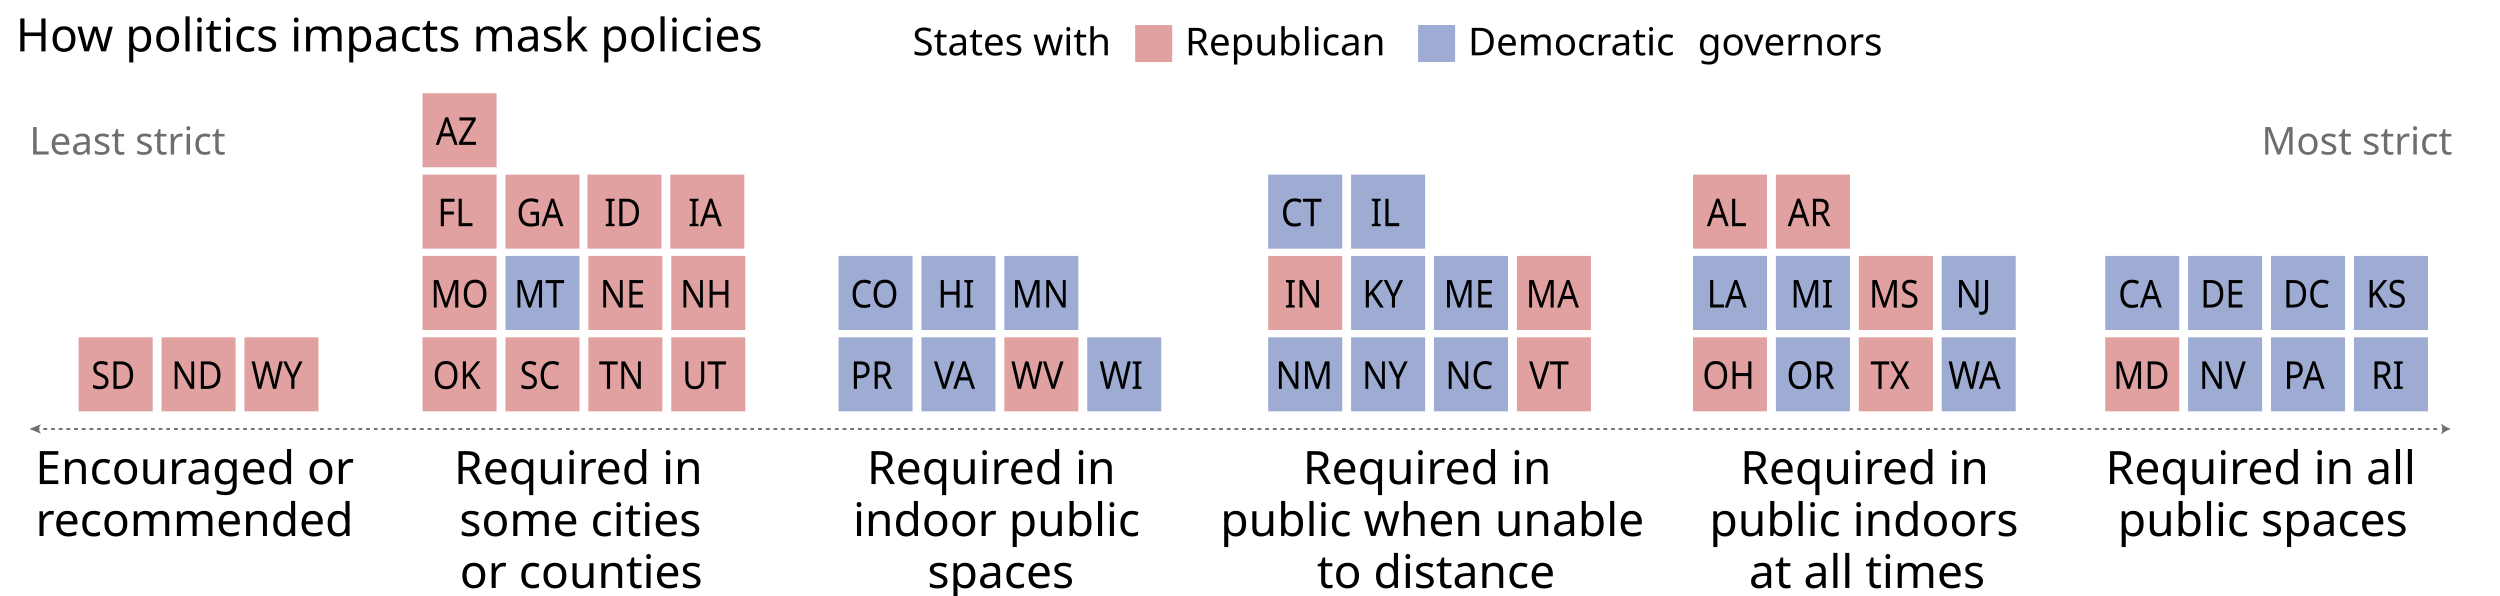
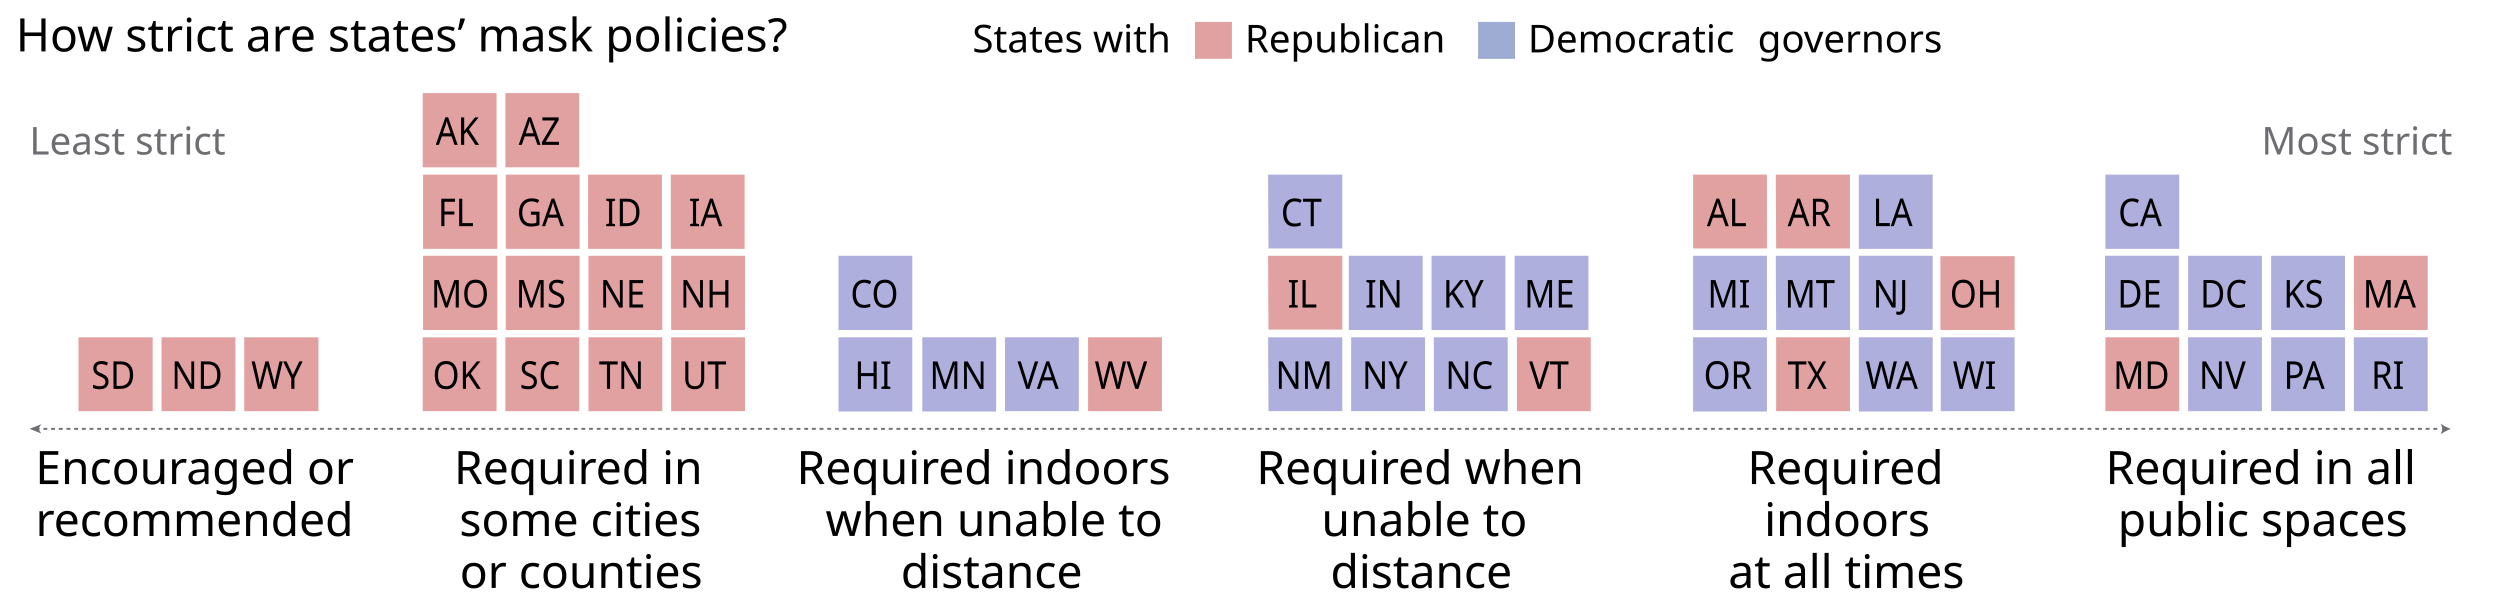
- <svg xmlns="http://www.w3.org/2000/svg" xmlns:xlink="http://www.w3.org/1999/xlink" viewBox="0 0 650 154.76">
-   <style>.L{font-size:10px}.M{opacity:.5}.N{font-family:IBMPlexSerif-Bold}.O{fill:#3d59a8}.P{fill:#c54343}.Q{font-size:12px}.R{font-family:IBMPlexSerif}.S{font-family:IBMPlexSerif-Light}.T{fill:#6d6e71}</style>
-   <text transform="translate(4.118 13.37)" font-family="IBMPlexSerif-SemiBold" class="Q">How politics impacts mask policies</text>
+ <svg xmlns="http://www.w3.org/2000/svg" xmlns:xlink="http://www.w3.org/1999/xlink" viewBox="0 0 650 154.8">
+   <style>.R{font-size:10px}.S{font-family:IBMPlexSerif-Bold}.T{opacity:.5}.U{fill:#c54343}.V{opacity:.4}.W{fill:#3636ad}.X{font-size:12px}.Y{font-family:IBMPlexSerif}.Z{font-family:IBMPlexSerif-Light}.a{fill:#6d6e71}.b{enable-background:new}</style>
+   <text transform="translate(4.118 13.37)" font-family="IBMPlexSerif-SemiBold" class="X">How strict are states’ mask policies?</text>
  <g fill="none" stroke="#6d6e71" stroke-width=".5" stroke-miterlimit="10">
-     <path d="M9.77 111.53h.5" />
-     <path d="M11.27 111.53H634.4" stroke-dasharray="0.999,0.999" />
-     <path d="M634.9 111.53h.5" />
+     <path d="M9.8 111.5h.5" />
+     <path d="M11.3,111.5h623.1" stroke-dasharray="0.999,0.999" />
+     <path d="M634.9 111.5h.5" />
  </g>
-   <g class="T">
-     <path d="M7.65 111.53l3 1.22-.7-1.22.7-1.22zm629.55 0c-.85.32-1.9.86-2.56 1.43l.52-1.43-.52-1.43c.65.57 1.7 1.1 2.56 1.43z" />
-     <text transform="translate(7.653 40.174)" class="L S">Least strict</text>
-     <text transform="translate(587.981 40.173)" class="L S">Most strict</text>
-   </g>
-   <text>
-     <tspan x="9.204" y="125.865" class="Q R">Encouraged or</tspan>
-     <tspan x="9.254" y="139.365" class="Q R">recommended</tspan>
-     <tspan x="118.055" y="125.865" class="Q R">Required in</tspan>
-     <tspan x="119.435" y="139.365" class="Q R">some cities</tspan>
-     <tspan x="119.555" y="152.865" class="Q R">or counties</tspan>
-     <tspan x="225.418" y="125.865" class="Q R">Required in </tspan>
-     <tspan x="221.798" y="139.365" class="Q R">indoor public</tspan>
-     <tspan x="241.138" y="152.865" class="Q R">spaces</tspan>
-     <tspan x="338.748" y="125.865" class="Q R">Required in </tspan>
-     <tspan x="317.278" y="139.365" class="Q R">public when unable</tspan>
-     <tspan x="342.398" y="152.865" class="Q R">to distance</tspan>
-     <tspan x="452.459" y="125.865" class="Q R">Required in</tspan>
-     <tspan x="444.449" y="139.365" class="Q R">public indoors</tspan>
-     <tspan x="454.739" y="152.865" class="Q R">at all times</tspan>
-     <tspan x="547.46" y="125.865" class="Q R">Required in all</tspan>
-     <tspan x="550.62" y="139.365" class="Q R">public spaces</tspan>
-   </text>
-   <path d="M20.44 87.7H39.7v19.25H20.44z" class="M P" />
-   <text transform="matrix(.894 0 0 1 23.7275 101.1087)" class="L N">SD</text>
-   <path d="M42 87.7h19.25v19.25H42z" class="M P" />
-   <text transform="matrix(.894 0 0 1 44.5575 101.1087)" class="L N">ND</text>
-   <path d="M63.55 87.7H82.8v19.25H63.55z" class="M P" />
-   <text transform="matrix(.894 0 0 1 65.3021 101.1087)" class="L N">WY</text>
-   <path d="M109.86 24.24h19.25V43.5h-19.25z" class="M P" />
-   <text transform="matrix(.894 0 0 1 113.2977 37.6597)" class="L N">AZ</text>
-   <use xlink:href="#B" class="M P" />
-   <text transform="matrix(.894 0 0 1 113.7447 58.8095)" class="L N">FL</text>
-   <use xlink:href="#B" x="21.56" class="M P" />
-   <text transform="matrix(.894 0 0 1 134.2885 58.8095)" class="L N">GA</text>
-   <use xlink:href="#B" x="42.87" class="M P" />
-   <text transform="matrix(.894 0 0 1 157.135 58.8093)" class="L N">ID</text>
-   <use xlink:href="#B" x="64.42" class="M P" />
-   <text transform="matrix(.894 0 0 1 178.944 58.8093)" class="L N">IA</text>
-   <use xlink:href="#C" class="M P" />
-   <text transform="matrix(.894 0 0 1 111.921 79.9591)" class="L N">MO</text>
-   <use xlink:href="#C" x="21.56" class="M O" />
-   <text transform="matrix(.894 0 0 1 133.6893 79.9591)" class="L N">MT</text>
-   <use xlink:href="#C" x="43.11" class="M P" />
-   <text transform="matrix(.894 0 0 1 155.9811 79.9591)" class="L N">NE</text>
-   <use xlink:href="#C" x="64.67" class="M P" />
-   <text transform="matrix(.894 0 0 1 176.8333 79.9589)" class="L N">NH</text>
-   <use xlink:href="#B" y="42.3" class="M P" />
-   <text transform="matrix(.894 0 0 1 112.4975 101.1087)" class="L N">OK</text>
-   <use xlink:href="#B" x="21.56" y="42.3" class="M P" />
-   <text transform="matrix(.894 0 0 1 135.1156 101.1087)" class="L N">SC</text>
-   <use xlink:href="#B" x="43.11" y="42.3" class="M P" />
-   <text transform="matrix(.894 0 0 1 155.722 101.1087)" class="L N">TN</text>
-   <use xlink:href="#B" x="64.67" y="42.3" class="M P" />
-   <text transform="matrix(.894 0 0 1 177.37 101.1087)" class="L N">UT</text>
-   <use xlink:href="#C" x="108.16" class="M O" />
-   <text transform="matrix(.894 0 0 1 221.1262 79.9591)" class="L N">CO</text>
-   <use xlink:href="#C" x="129.71" class="M O" />
-   <text transform="matrix(.894 0 0 1 243.7311 79.9591)" class="L N">HI</text>
-   <use xlink:href="#C" x="151.27" class="M O" />
-   <text transform="matrix(.894 0 0 1 263.0499 79.959)" class="L N">MN</text>
-   <use xlink:href="#B" x="108.16" y="42.3" class="M O" />
-   <text transform="matrix(.894 0 0 1 221.14 101.1087)" class="L N">PR</text>
-   <use xlink:href="#B" x="129.71" y="42.3" class="M O" />
-   <text transform="matrix(.894 0 0 1 242.8146 101.1087)" class="L N">VA</text>
-   <use xlink:href="#B" x="151.27" y="42.3" class="M P" />
-   <text transform="matrix(.894 0 0 1 262.8444 101.1087)" class="L N">WV</text>
-   <use xlink:href="#B" x="172.82" y="42.3" class="M O" />
-   <text transform="matrix(.894 0 0 1 285.8198 101.1087)" class="L N">WI</text>
-   <use xlink:href="#B" x="219.87" class="M O" />
-   <text transform="matrix(.894 0 0 1 333.0481 58.8093)" class="L N">CT</text>
-   <use xlink:href="#B" x="241.42" class="M O" />
-   <text transform="matrix(.894 0 0 1 356.3141 58.8093)" class="L N">IL</text>
-   <use xlink:href="#C" x="219.87" class="M P" />
-   <text transform="matrix(.894 0 0 1 333.9778 79.9591)" class="L N">IN</text>
-   <use xlink:href="#C" x="241.42" class="M O" />
-   <text transform="matrix(.894 0 0 1 354.2399 79.9591)" class="L N">KY</text>
-   <use xlink:href="#C" x="262.97" class="M O" />
-   <text transform="matrix(.894 0 0 1 375.3648 79.9591)" class="L N">ME</text>
-   <path d="M394.4 66.54h19.25V85.8H394.4z" class="M P" />
-   <text transform="matrix(.894 0 0 1 396.7221 79.9591)" class="L N">MA</text>
-   <use xlink:href="#B" x="219.87" y="42.3" class="M O" />
-   <text transform="matrix(.894 0 0 1 331.6487 101.1089)" class="L N">NM</text>
-   <use xlink:href="#B" x="241.42" y="42.3" class="M O" />
-   <text transform="matrix(.894 0 0 1 354.1418 101.1089)" class="L N">NY</text>
-   <use xlink:href="#B" x="262.97" y="42.3" class="M O" />
-   <text transform="matrix(.894 0 0 1 375.8077 101.1089)" class="L N">NC</text>
-   <path d="M394.4 87.7h19.25v19.25H394.4z" class="M P" />
-   <text transform="matrix(.894 0 0 1 397.5674 101.1089)" class="L N">VT</text>
-   <use xlink:href="#B" x="330.32" class="M P" />
-   <text transform="matrix(.894 0 0 1 443.7725 58.8093)" class="L N">AL</text>
-   <use xlink:href="#B" x="351.87" class="M P" />
-   <text transform="matrix(.894 0 0 1 464.7812 58.8093)" class="L N">AR</text>
-   <use xlink:href="#C" x="330.32" class="M O" />
-   <text transform="matrix(.894 0 0 1 443.7726 79.9591)" class="L N">LA</text>
-   <use xlink:href="#C" x="351.87" class="M O" />
-   <text transform="matrix(.894 0 0 1 465.5054 79.9591)" class="L N">MI</text>
-   <path d="M483.3 66.54h19.25V85.8H483.3z" class="M P" />
-   <text transform="matrix(.894 0 0 1 485.933 79.9591)" class="L N">MS</text>
-   <use xlink:href="#C" x="394.98" class="M O" />
-   <text transform="matrix(.894 0 0 1 508.4886 79.9591)" class="L N">NJ</text>
-   <use xlink:href="#B" x="330.32" y="42.3" class="M P" />
-   <text transform="matrix(.894 0 0 1 442.6192 101.1089)" class="L N">OH</text>
-   <use xlink:href="#B" x="351.87" y="42.3" class="M O" />
-   <text transform="matrix(.894 0 0 1 464.5044 101.1089)" class="L N">OR</text>
-   <path d="M483.3 87.7h19.25v19.25H483.3z" class="M P" />
-   <text transform="matrix(.894 0 0 1 486.3221 101.1089)" class="L N">TX</text>
-   <use xlink:href="#B" x="394.98" y="42.3" class="M O" />
-   <text transform="matrix(.894 0 0 1 506.5394 101.1089)" class="L N">WA</text>
-   <use xlink:href="#C" x="437.5" class="M O" />
-   <text transform="matrix(.894 0 0 1 550.7421 79.9594)" class="L N">CA</text>
-   <path d="M568.9 66.54h19.25V85.8H568.9z" class="M O" />
-   <text transform="matrix(.894 0 0 1 572.077 79.9594)" class="L N">DE</text>
-   <use xlink:href="#C" x="480.6" class="M O" />
-   <text transform="matrix(.894 0 0 1 593.5955 79.9594)" class="L N">DC</text>
-   <use xlink:href="#C" x="502.16" class="M O" />
-   <text transform="matrix(.894 0 0 1 615.2433 79.9594)" class="L N">KS</text>
-   <use xlink:href="#B" x="437.5" y="42.3" class="M P" />
-   <text transform="matrix(.894 0 0 1 549.437 101.1092)" class="L N">MD</text>
-   <path d="M568.9 87.7h19.25v19.25H568.9z" class="M O" />
-   <text transform="matrix(.894 0 0 1 571.7421 101.1092)" class="L N">NV</text>
-   <use xlink:href="#B" x="480.6" y="42.3" class="M O" />
-   <text transform="matrix(.894 0 0 1 593.761 101.1092)" class="L N">PA</text>
-   <use xlink:href="#B" x="502.16" y="42.3" class="M O" />
-   <text transform="matrix(.894 0 0 1 616.5084 101.1092)" class="L N">RI</text>
-   <text transform="translate(237.257 14.381)" class="L S">States with </text>
-   <path d="M295.14 6.5h9.63v9.63h-9.63z" class="M P" />
-   <text transform="translate(381.697 14.381)" class="L S">Democratic</text>
-   <path d="M368.7 6.5h9.63v9.63h-9.63z" class="M O" />
-   <text transform="translate(308.12 14.381)" class="L S">Republican</text>
-   <text transform="translate(441.444 14.381)" class="L S">governors</text>
+   <path d="M7.7 111.5l3 1.2-.7-1.2.7-1.2-3 1.2zm629.5 0a13.05 13.05 0 0 0-2.6 1.4l.5-1.4-.5-1.4c.7.6 1.7 1.1 2.6 1.4z" class="a" />
+   <text transform="translate(7.653 40.174)" class="R Z a">Least strict</text>
+   <text transform="translate(587.981 40.173)" class="R Z a">Most strict</text>
+   <text transform="translate(9.204 125.865)" class="X Y">Encouraged or</text>
+   <text transform="translate(9.254 139.365)" class="X Y">recommended</text>
+   <text transform="translate(118.055 125.865)" class="X Y">Required in</text>
+   <text transform="translate(119.435 139.365)" class="X Y">some cities</text>
+   <text transform="translate(119.555 152.865)" class="X Y">or counties</text>
+   <text transform="translate(207.113 125.865)" class="X Y">Required indoors </text>
+   <text transform="translate(214.643 139.365)" class="X Y">when unable to</text>
+   <text transform="translate(234.22 152.865)" class="X Y">distance</text>
+   <text transform="translate(326.671 125.865)" class="X Y">Required when</text>
+   <text transform="translate(343.578 139.365)" class="X Y">unable to</text>
+   <text transform="translate(345.93 152.865)" class="X Y">distance</text>
+   <text transform="translate(454.347 125.865)" class="X Y">Required</text>
+   <text transform="translate(458.691 139.365)" class="X Y">indoors</text>
+   <text transform="translate(449.36 152.865)" class="X Y">at all times</text>
+   <text transform="translate(547.46 125.865)" class="X Y">Required in all</text>
+   <text transform="translate(550.62 139.365)" class="X Y">public spaces</text>
+   <path d="M20.4,87.7h19.3v19.2H20.4V87.7z" class="T U" />
+   <text transform="matrix(.894 0 0 1 23.7275 101.1089)" class="R S">SD</text>
+   <path d="M42,87.7h19.2v19.2H42V87.7z" class="T U" />
+   <text transform="matrix(.894 0 0 1 44.5576 101.1089)" class="R S">ND</text>
+   <path d="M63.5,87.7h19.3v19.2H63.5V87.7z" class="T U" />
+   <text transform="matrix(.894 0 0 1 65.3022 101.1089)" class="R S">WY</text>
+   <path d="M109.9 24.2h19.2v19.3h-19.2c0 0 0-19.3 0-19.3z" class="T U" />
+   <text transform="matrix(.894 0 0 1 113.2979 37.6597)" class="R S">AK</text>
+   <path d="M110,45.4h19.3v19.3H110V45.4z" class="T U" />
+   <text transform="matrix(.894 0 0 1 113.8745 58.8047)" class="R S">FL</text>
+   <path d="M131.5,45.4h19.2v19.3h-19.2V45.4z" class="T U" />
+   <text transform="matrix(.894 0 0 1 134.4087 58.8047)" class="R S">GA</text>
+   <path d="M152.9,45.4h19.2v19.3h-19.2V45.4z" class="T U" />
+   <text transform="matrix(.894 0 0 1 157.2554 58.8047)" class="R S">ID</text>
+   <path d="M174.4,45.4h19.2v19.3h-19.2V45.4z" class="T U" />
+   <text transform="matrix(.894 0 0 1 179.0645 58.8047)" class="R S">IA</text>
+   <path d="M110,66.5h19.3v19.3H110V66.5z" class="T U" />
+   <text transform="matrix(.894 0 0 1 112.0508 79.9614)" class="R S">MO</text>
+   <path d="M461.7 66.5H481v19.3h-19.2l-.1-19.3z" class="V W" />
+   <text transform="matrix(.894 0 0 1 464 79.9639)" class="R S">MT</text>
+   <path d="M153,66.5h19.2v19.3H153V66.5z" class="T U" />
+   <text transform="matrix(.894 0 0 1 155.981 79.959)" class="R S">NE</text>
+   <use xlink:href="#B" class="T U" />
+   <text transform="matrix(.894 0 0 1 176.8335 79.959)" class="R S">NH</text>
+   <path d="M109.9 87.7h19.2v19.2h-19.2c0 0 0-19.2 0-19.2z" class="T U" />
+   <text transform="matrix(.894 0 0 1 112.4976 101.1089)" class="R S">OK</text>
+   <use xlink:href="#C" class="T U" />
+   <text transform="matrix(.894 0 0 1 135.1157 101.1089)" class="R S">SC</text>
+   <path d="M153,87.7h19.2v19.2H153V87.7z" class="T U" />
+   <text transform="matrix(.894 0 0 1 155.7222 101.1089)" class="R S">TN</text>
+   <use xlink:href="#C" x="43.1" class="T U" />
+   <text transform="matrix(.894 0 0 1 177.3701 101.1089)" class="R S">UT</text>
+   <path d="M218,66.5h19.2v19.3H218V66.5z" class="V W" />
+   <text transform="matrix(.894 0 0 1 221.126 79.959)" class="R S">CO</text>
+   <path d="M218,87.7h19.2V107H218V87.7z" class="V W" />
+   <text transform="matrix(.894 0 0 1 222.1816 101.1143)" class="R S">HI</text>
+   <path d="M239.8,87.7H259V107h-19.2V87.7z" class="V W" />
+   <text transform="matrix(.894 0 0 1 241.6846 101.1143)" class="R S">MN</text>
+   <use xlink:href="#C" x="129.9" class="V W" />
+   <text transform="matrix(.894 0 0 1 264.5596 101.1089)" class="R S">VA</text>
+   <use xlink:href="#C" x="151.5" class="T U" />
+   <text transform="matrix(.894 0 0 1 284.5898 101.1089)" class="R S">WV</text>
+   <path d="M504.6 87.7h19.2v19.2h-19.2V87.7z" class="V W" />
+   <text transform="matrix(.894 0 0 1 507.7002 101.1089)" class="R S">WI</text>
+   <path d="M329.7 45.4H349v19.2h-19.2l-.1-19.2z" class="V W" />
+   <text transform="matrix(.894 0 0 1 333.0483 58.8096)" class="R S">CT</text>
+   <path d="M329.7 66.5H349v19.2h-19.2l-.1-19.2z" class="T U" />
+   <text transform="matrix(.894 0 0 1 334.7646 79.9546)" class="R S">IL</text>
+   <use xlink:href="#B" x="176.2" class="V W" />
+   <text transform="matrix(.894 0 0 1 354.9131 79.959)" class="R S">IN</text>
+   <use xlink:href="#B" x="197.7" class="V W" />
+   <text transform="matrix(.894 0 0 1 375.1753 79.959)" class="R S">KY</text>
+   <path d="M393.8,66.5H413v19.3h-19.2V66.5z" class="V W" />
+   <text transform="matrix(.894 0 0 1 396.2998 79.959)" class="R S">ME</text>
+   <path d="M612,66.5h19.2v19.3H612V66.5z" class="T U" />
+   <text transform="matrix(.894 0 0 1 614.3428 79.959)" class="R S">MA</text>
+   <path d="M329.7 87.7H349v19.2h-19.2l-.1-19.2z" class="V W" />
+   <text transform="matrix(.894 0 0 1 331.6489 101.1089)" class="R S">NM</text>
+   <use xlink:href="#C" x="219.9" class="V W" />
+   <text transform="matrix(.894 0 0 1 354.1416 101.1089)" class="R S">NY</text>
+   <path d="M372.8,87.7H392v19.2h-19.2V87.7z" class="V W" />
+   <text transform="matrix(.894 0 0 1 375.8076 101.1089)" class="R S">NC</text>
+   <use xlink:href="#C" x="263" class="T U" />
+   <text transform="matrix(.894 0 0 1 397.5674 101.1089)" class="R S">VT</text>
+   <path d="M440.2,45.4h19.2v19.2h-19.2V45.4z" class="T U" />
+   <text transform="matrix(.894 0 0 1 443.7725 58.8096)" class="R S">AL</text>
+   <path d="M461.7 45.4H481v19.2h-19.2l-.1-19.2z" class="T U" />
+   <text transform="matrix(.894 0 0 1 464.7812 58.8096)" class="R S">AR</text>
+   <path d="M483.3,45.4h19.2v19.3h-19.2V45.4z" class="V W" />
+   <text transform="matrix(.894 0 0 1 486.8926 58.7988)" class="R S">LA</text>
+   <use xlink:href="#B" x="265.7" class="V W" />
+   <text transform="matrix(.894 0 0 1 443.9512 79.9639)" class="R S">MI</text>
+   <use xlink:href="#B" x="-43" class="T U" />
+   <text transform="matrix(.894 0 0 1 134.1138 79.959)" class="R S">MS</text>
+   <use xlink:href="#B" x="308.8" class="V W" />
+   <text transform="matrix(.894 0 0 1 486.9336 79.9639)" class="R S">NJ</text>
+   <path d="M504.5,66.6h19.3v19.2h-19.3V66.6z" class="T U" />
+   <text transform="matrix(.894 0 0 1 506.9746 79.959)" class="R S">OH</text>
+   <path d="M440.2,87.7h19.2V107h-19.2V87.7z" class="V W" />
+   <text transform="matrix(.894 0 0 1 442.9648 101.1089)" class="R S">OR</text>
+   <path d="M461.8,87.7H481v19.2h-19.2V87.7z" class="T U" />
+   <text transform="matrix(.894 0 0 1 464.7822 101.1089)" class="R S">TX</text>
+   <path d="M483.3,87.7h19.2V107h-19.2V87.7z" class="V W" />
+   <text transform="matrix(.894 0 0 1 484.999 101.1089)" class="R S">WA</text>
+   <path d="M547.4,45.4h19.2v19.3h-19.2V45.4z" class="V W" />
+   <text transform="matrix(.894 0 0 1 550.7422 58.8145)" class="R S">CA</text>
+   <use xlink:href="#B" x="372.8" class="V W" />
+   <text transform="matrix(.894 0 0 1 550.5176 79.9595)" class="R S">DE</text>
+   <use xlink:href="#B" x="394.4" class="V W" />
+   <text transform="matrix(.894 0 0 1 572.0361 79.9595)" class="R S">DC</text>
+   <use xlink:href="#B" x="416" class="V W" />
+   <text transform="matrix(.894 0 0 1 593.6836 79.9595)" class="R S">KS</text>
+   <use xlink:href="#C" x="416" class="T U" />
+   <text transform="matrix(.894 0 0 1 549.4375 101.1094)" class="R S">MD</text>
+   <use xlink:href="#C" x="437.5" class="V W" />
+   <text transform="matrix(.894 0 0 1 571.7422 101.1094)" class="R S">NV</text>
+   <use xlink:href="#C" x="459.1" class="V W" />
+   <text transform="matrix(.894 0 0 1 593.7607 101.1094)" class="R S">PA</text>
+   <path d="M612,87.7h19.2v19.2H612V87.7z" class="V W" />
+   <text transform="matrix(.894 0 0 1 616.5088 101.1094)" class="R S">RI</text>
+   <path d="M131.4,24.2h19.2v19.3h-19.2V24.2z" class="T U" />
+   <text transform="matrix(.894 0 0 1 134.8579 37.6597)" class="R S">AZ</text>
+   <text transform="translate(252.82 13.621)" class="R Z">States with</text>
+   <path d="M310.7,5.7h9.6v9.6h-9.6V5.7z" class="T U b" />
+   <text transform="translate(397.26 13.621)" class="R Z">Democratic</text>
+   <path d="M384.3,5.7h9.6v9.6h-9.6V5.7z" fill="#3d59a8" class="T b" />
+   <text transform="translate(323.683 13.621)" class="R Z">Republican</text>
+   <text transform="translate(457.007 13.621)" class="R Z">governors</text>
  <defs>
-     <path id="B" d="M109.86 45.4h19.25v19.25h-19.25z" />
-     <path id="C" d="M109.86 66.54h19.25V85.8h-19.25z" />
+     <path id="B" d="M174.5,66.5h19.2v19.3h-19.2V66.5z" />
+     <path id="C" d="M131.4,87.7h19.2v19.2h-19.2V87.7z" />
  </defs>
</svg>
